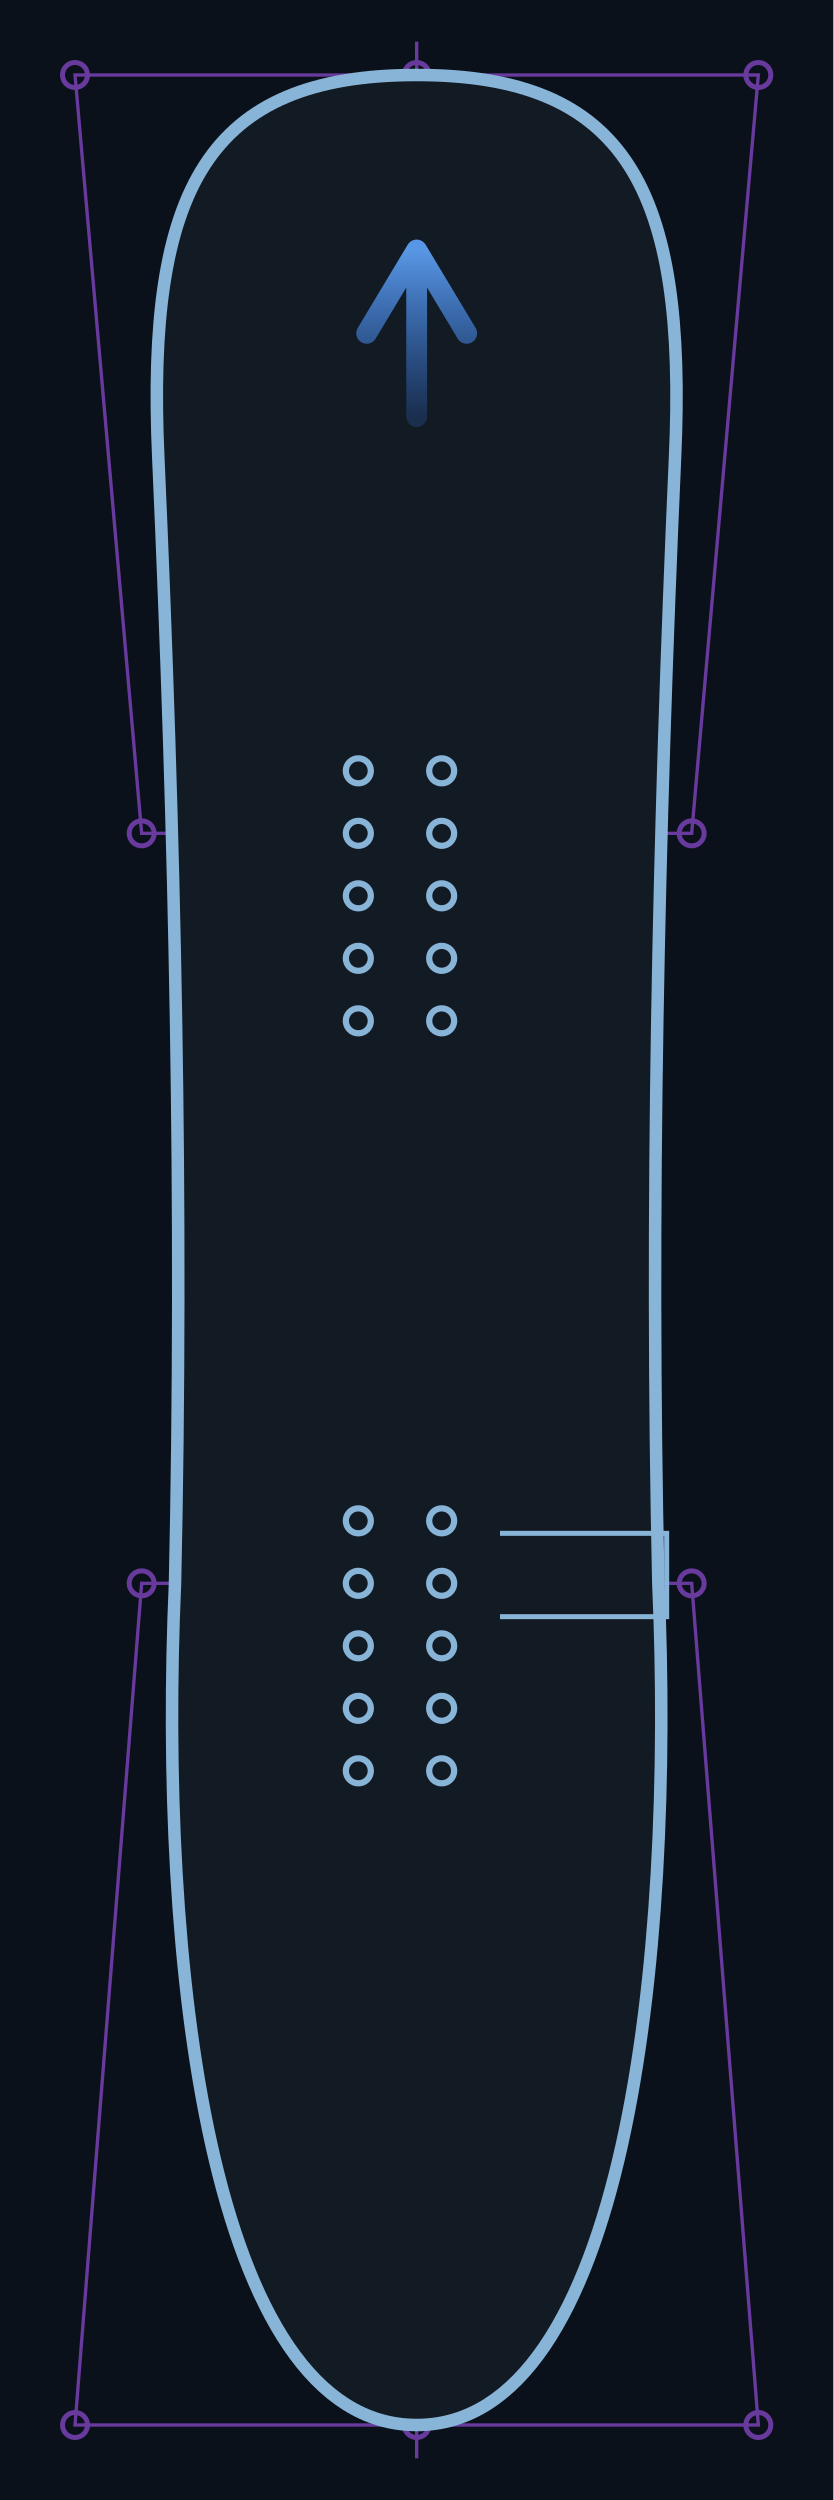
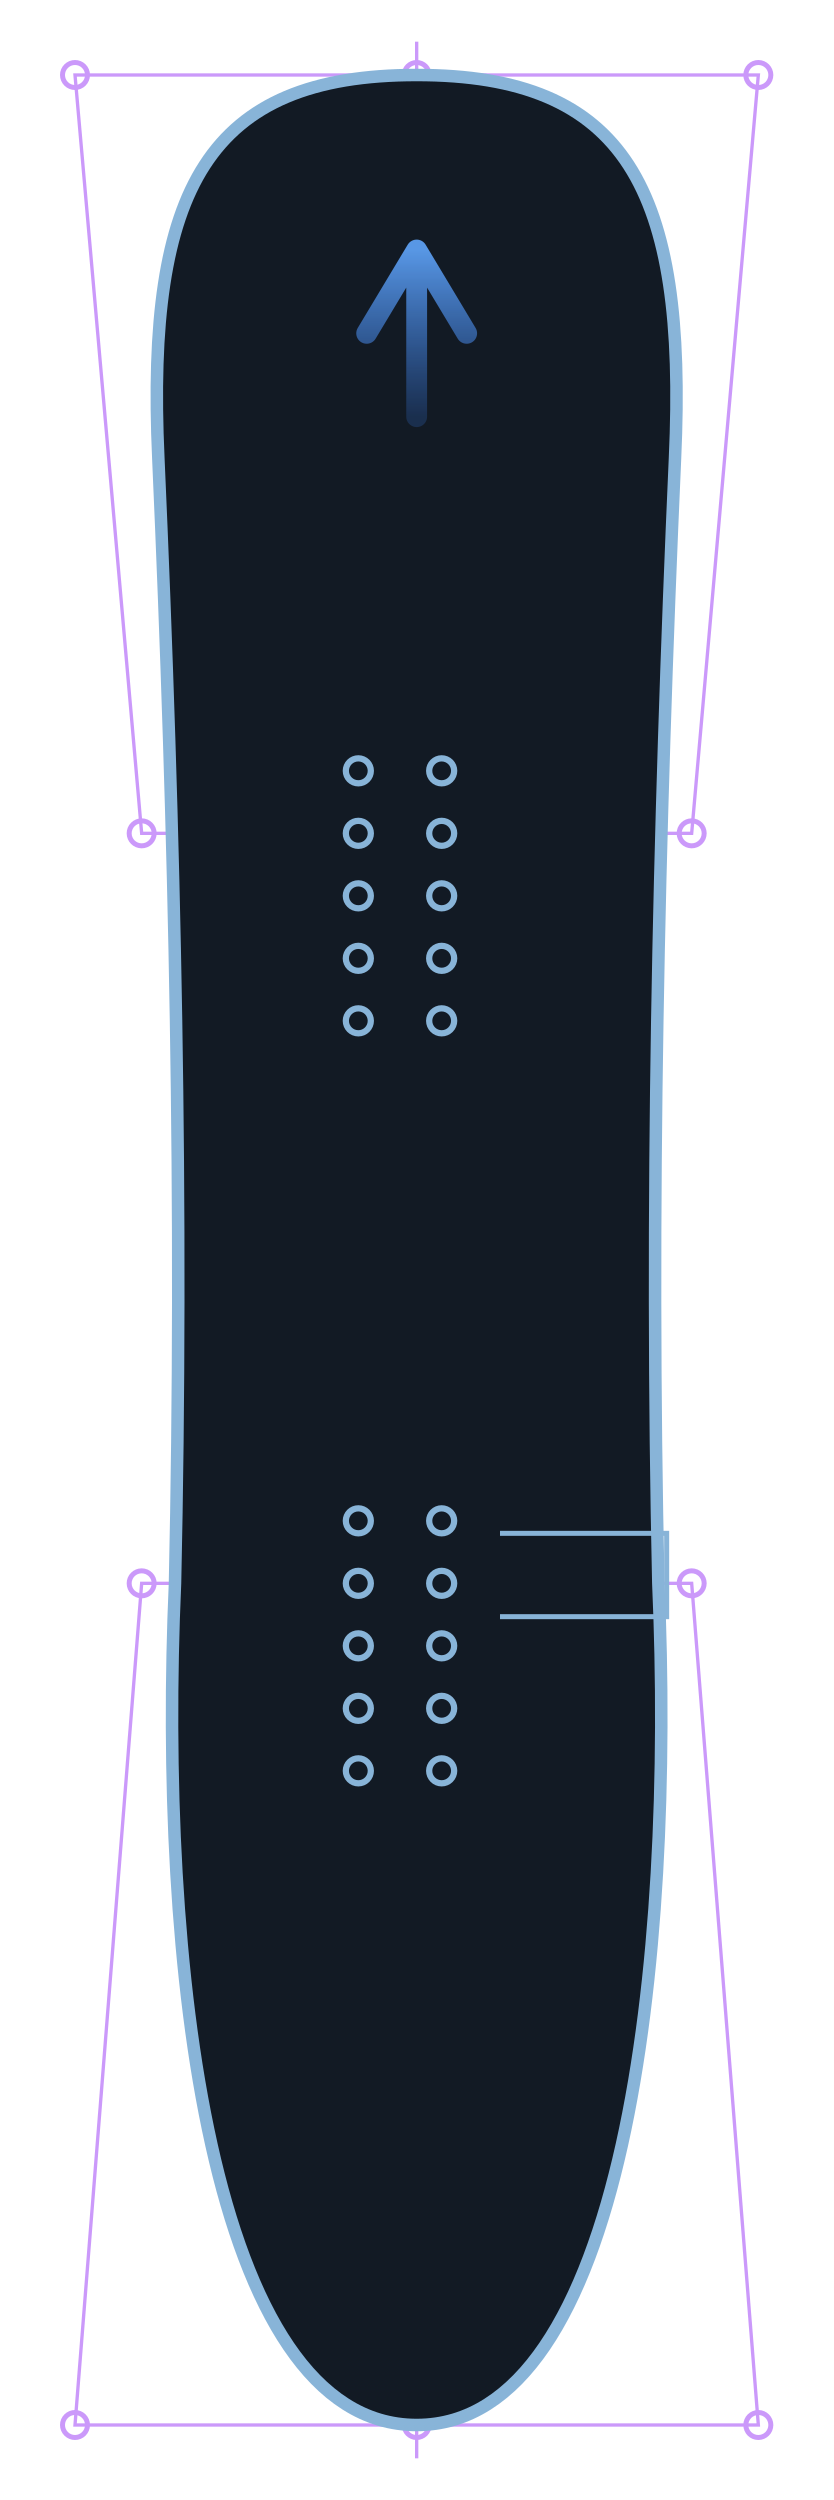
<svg xmlns="http://www.w3.org/2000/svg" viewBox="0 0 200 600" width="100%" height="100%">
  <defs>
    <linearGradient id="blueArrowGrad2" x1="0" y1="1" x2="0" y2="0">
      <stop offset="0%" stop-color="#3b82f6" stop-opacity="0.2" />
      <stop offset="100%" stop-color="#60a5fa" stop-opacity="0.9" />
    </linearGradient>
  </defs>
-   <rect width="200" height="600" fill="#0b111a" />
  <g stroke="#a855f7" stroke-width="0.8" opacity="0.6" fill="none">
    <line x1="100" y1="10" x2="100" y2="590" />
    <circle cx="100" cy="18" r="3" stroke-width="1.2" />
    <circle cx="100" cy="582" r="3" stroke-width="1.2" />
    <path d="M 18,18 L 182,18 L 166,200 L 34,200 Z" />
    <circle cx="18" cy="18" r="3" stroke-width="1.2" />
    <circle cx="182" cy="18" r="3" stroke-width="1.2" />
    <circle cx="34" cy="200" r="3" stroke-width="1.2" />
    <circle cx="166" cy="200" r="3" stroke-width="1.2" />
    <path d="M 34,380 L 166,380 L 182,582 L 18,582 Z" />
    <circle cx="34" cy="380" r="3" stroke-width="1.2" />
    <circle cx="166" cy="380" r="3" stroke-width="1.2" />
    <circle cx="18" cy="582" r="3" stroke-width="1.2" />
    <circle cx="182" cy="582" r="3" stroke-width="1.2" />
  </g>
  <path d="M 100,18             C 150,18 165,45 162,110             C 158,200 156,290 158,380             C 162,470 150,582 100,582             C 50,582 38,470 42,380             C 44,290 42,200 38,110             C 35,45 50,18 100,18 Z" fill="#121a24" stroke="#88b4d8" stroke-width="3" stroke-linecap="round" stroke-linejoin="round" />
  <path d="M 100,60 L 100,100 M 100,60 L 88,80 M 100,60 L 112,80" fill="none" stroke="url(#blueArrowGrad2)" stroke-width="5" stroke-linecap="round" stroke-linejoin="round" />
  <g fill="none" stroke="#88b4d8" stroke-width="1.5">
    <circle cx="86" cy="185" r="3" />
    <circle cx="86" cy="200" r="3" />
    <circle cx="86" cy="215" r="3" />
    <circle cx="86" cy="230" r="3" />
    <circle cx="86" cy="245" r="3" />
    <circle cx="106" cy="185" r="3" />
    <circle cx="106" cy="200" r="3" />
    <circle cx="106" cy="215" r="3" />
    <circle cx="106" cy="230" r="3" />
    <circle cx="106" cy="245" r="3" />
  </g>
  <g fill="none" stroke="#88b4d8" stroke-width="1.5">
    <circle cx="86" cy="365" r="3" />
    <circle cx="86" cy="380" r="3" />
    <circle cx="86" cy="395" r="3" />
    <circle cx="86" cy="410" r="3" />
    <circle cx="86" cy="425" r="3" />
    <circle cx="106" cy="365" r="3" />
    <circle cx="106" cy="380" r="3" />
    <circle cx="106" cy="395" r="3" />
    <circle cx="106" cy="410" r="3" />
    <circle cx="106" cy="425" r="3" />
  </g>
  <path d="M 120,368 L 160,368 L 160,388 L 120,388" fill="none" stroke="#88b4d8" stroke-width="1.2" />
</svg>
